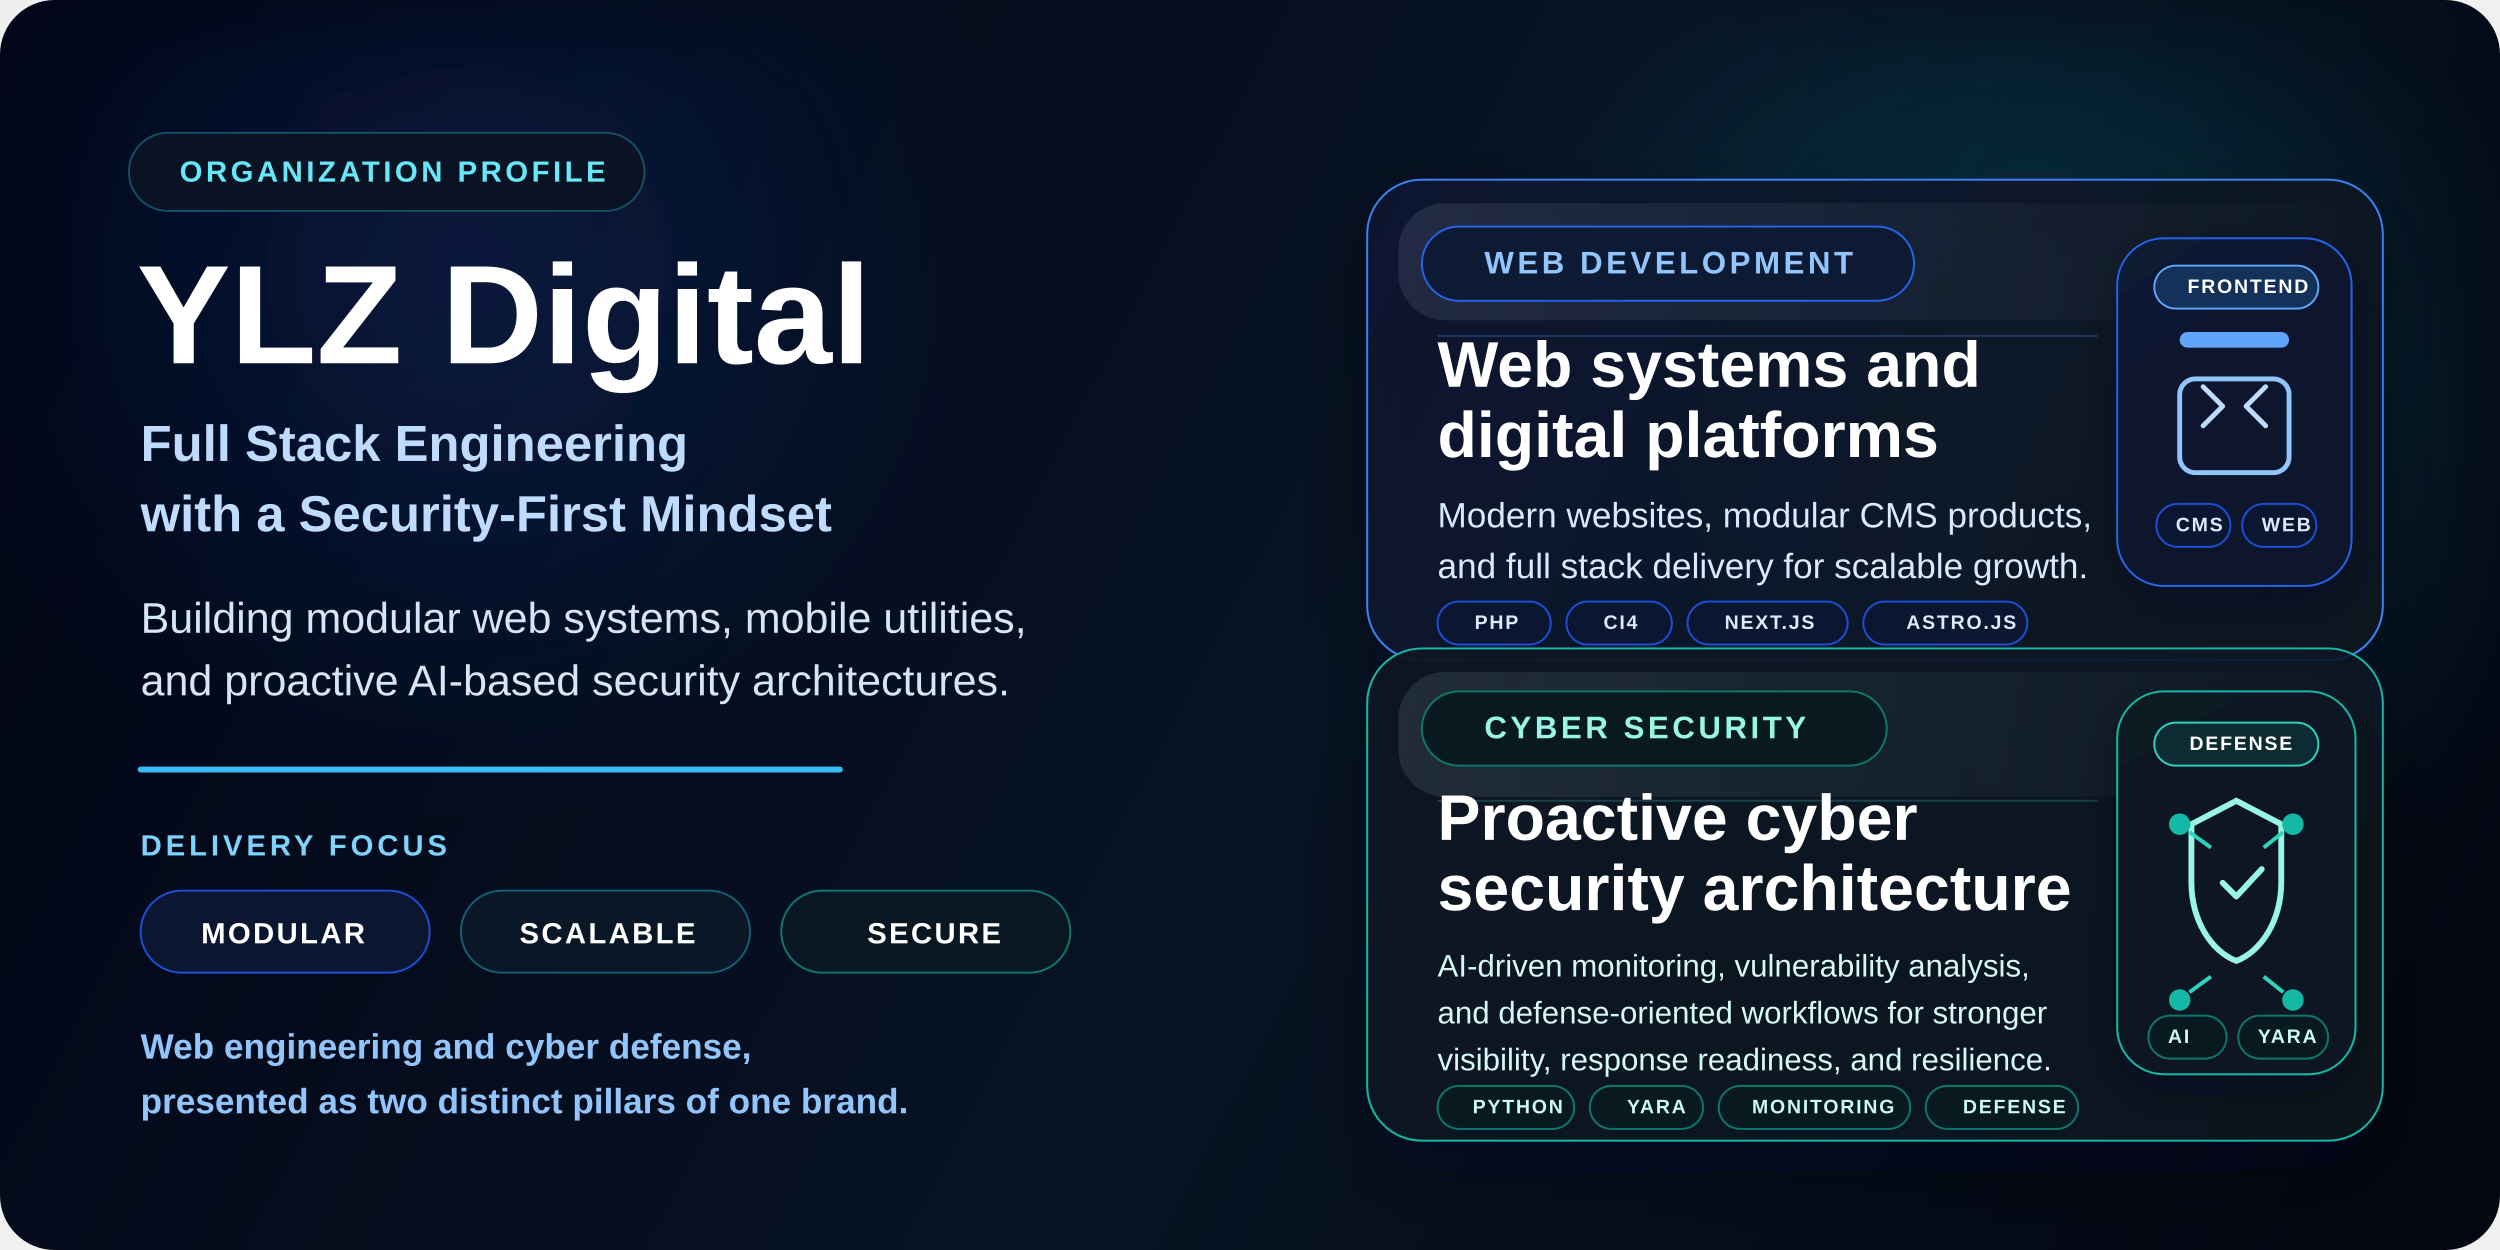
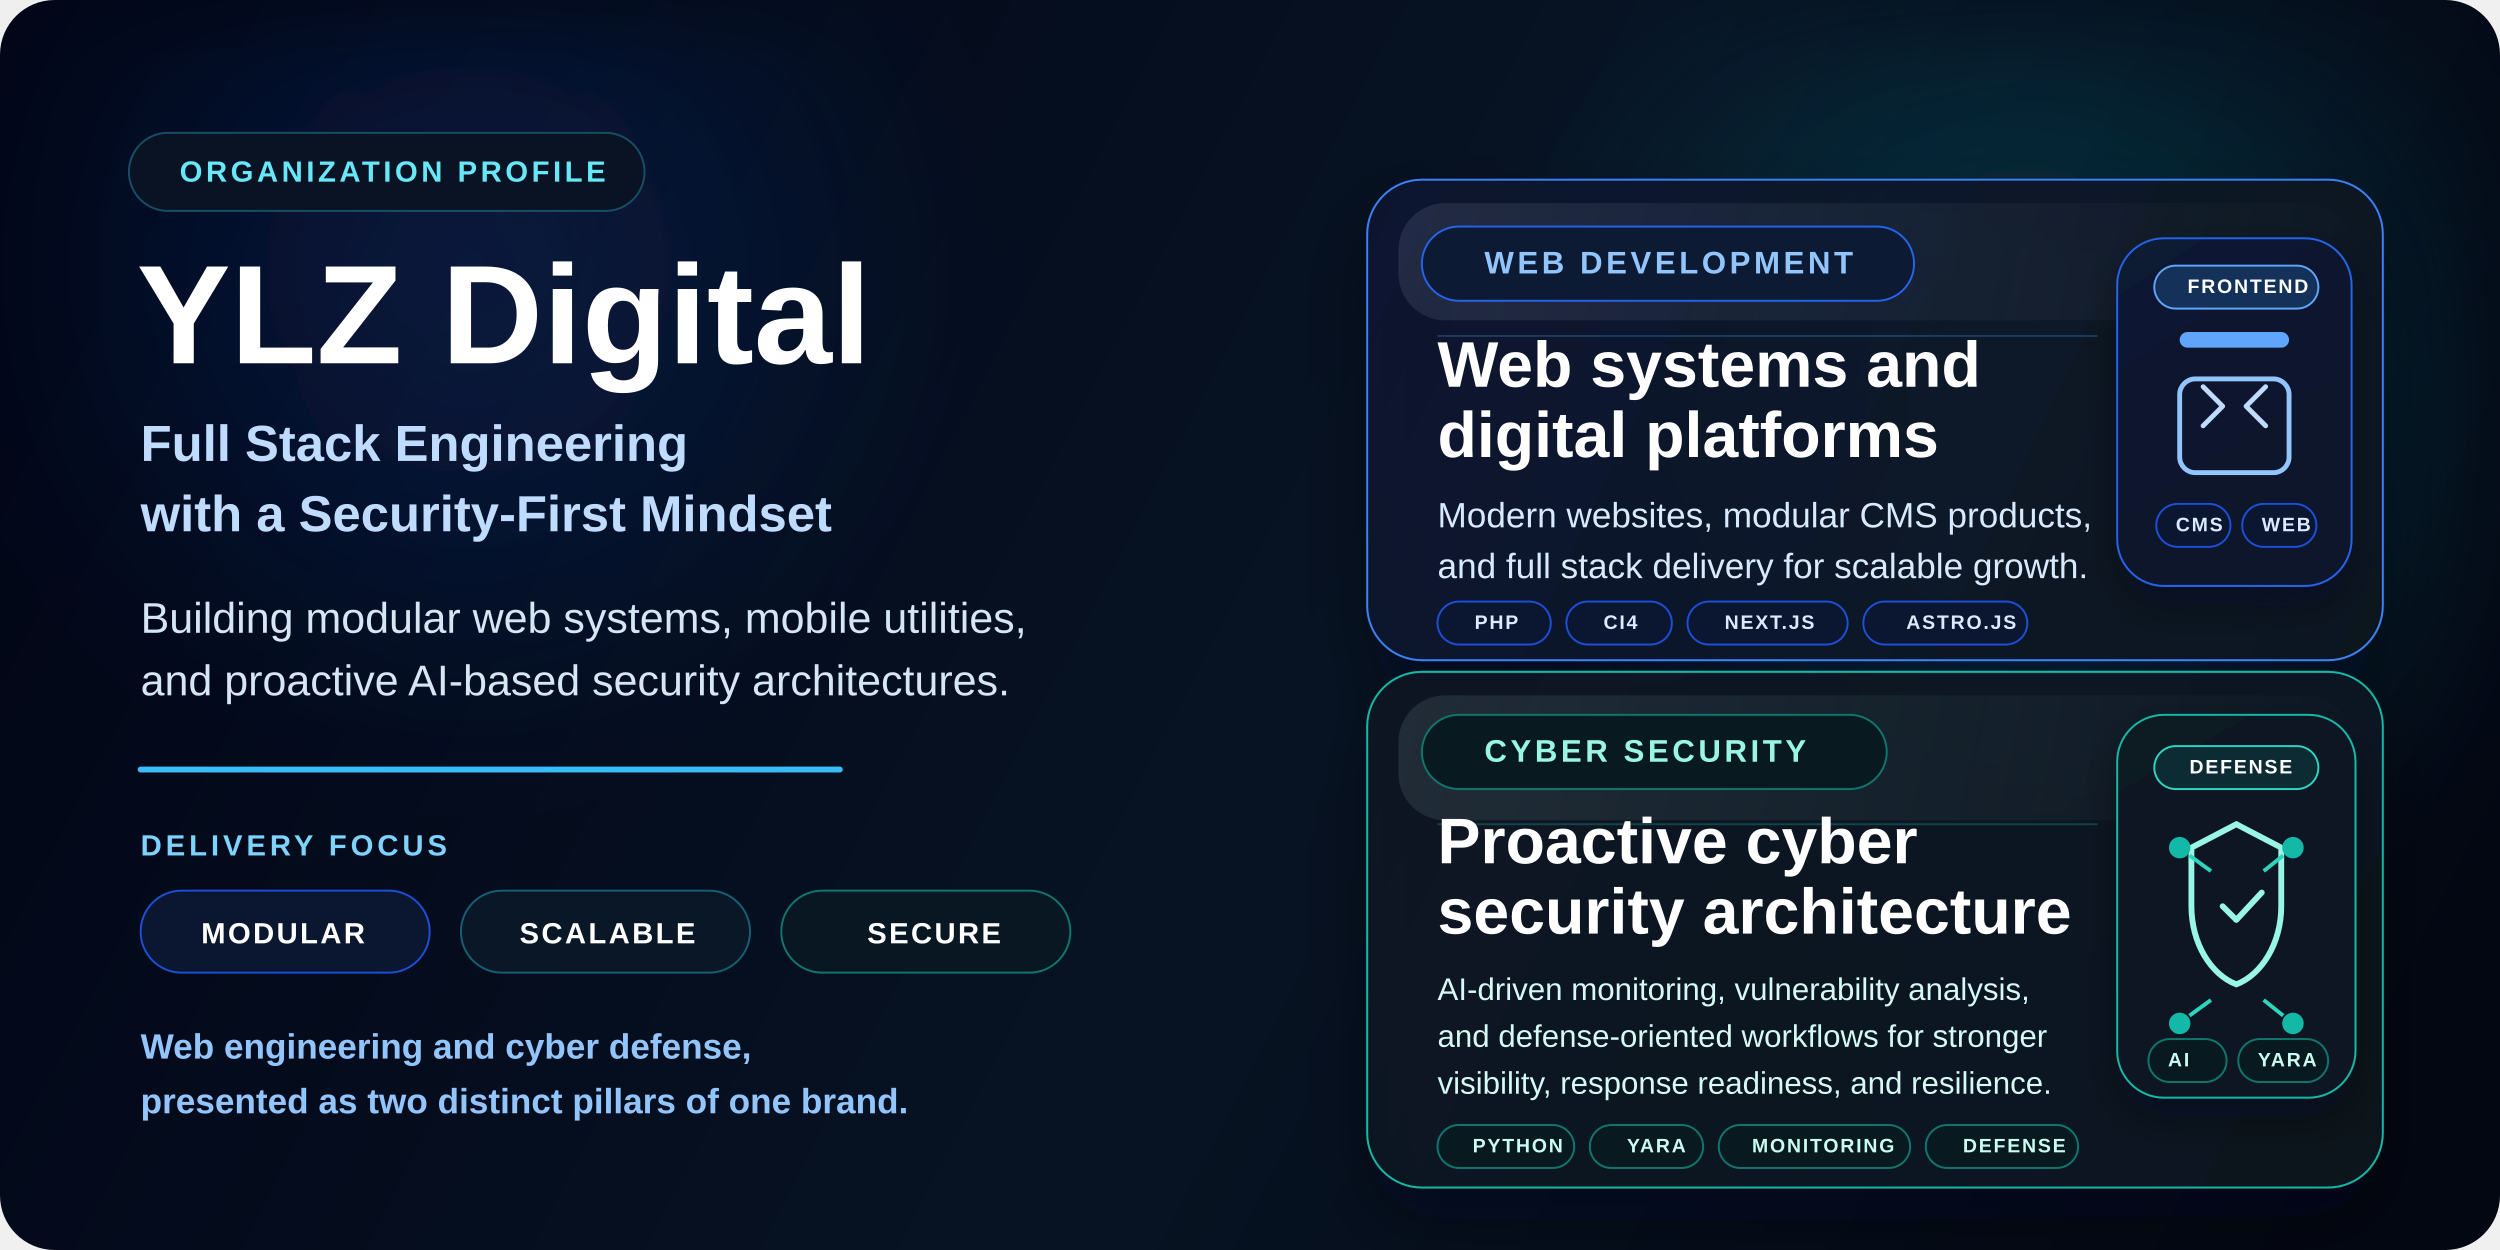
<svg xmlns="http://www.w3.org/2000/svg" width="1280" height="640" viewBox="0 0 1280 640" fill="none" role="img" aria-labelledby="title desc">
  <defs>
    <linearGradient id="bg" x1="88" y1="36" x2="1198" y2="612" gradientUnits="userSpaceOnUse">
      <stop offset="0" stop-color="#020617" />
      <stop offset="0.54" stop-color="#071323" />
      <stop offset="1" stop-color="#030712" />
    </linearGradient>
    <linearGradient id="grid" x1="0" y1="0" x2="1" y2="1">
      <stop offset="0" stop-color="#38BDF8" stop-opacity="0.34" />
      <stop offset="1" stop-color="#22D3EE" stop-opacity="0.08" />
    </linearGradient>
    <linearGradient id="webPanel" x1="700" y1="92" x2="1220" y2="338" gradientUnits="userSpaceOnUse">
      <stop offset="0" stop-color="#0B1730" stop-opacity="0.97" />
      <stop offset="1" stop-color="#0A1324" stop-opacity="0.86" />
    </linearGradient>
-     <linearGradient id="cyberPanel" x1="700" y1="332" x2="1220" y2="596" gradientUnits="userSpaceOnUse">
+     <linearGradient id="cyberPanel" x1="700" y1="344" x2="1220" y2="620" gradientUnits="userSpaceOnUse">
      <stop offset="0" stop-color="#071922" stop-opacity="0.97" />
      <stop offset="1" stop-color="#091222" stop-opacity="0.86" />
    </linearGradient>
    <linearGradient id="webCard" x1="1090" y1="122" x2="1208" y2="300" gradientUnits="userSpaceOnUse">
      <stop offset="0" stop-color="#0A1A32" />
      <stop offset="1" stop-color="#0A1528" />
    </linearGradient>
-     <linearGradient id="cyberCard" x1="1092" y1="356" x2="1208" y2="550" gradientUnits="userSpaceOnUse">
+     <linearGradient id="cyberCard" x1="1092" y1="368" x2="1208" y2="566" gradientUnits="userSpaceOnUse">
      <stop offset="0" stop-color="#081A20" />
      <stop offset="1" stop-color="#091621" />
    </linearGradient>
    <linearGradient id="webSheen" x1="716" y1="104" x2="1210" y2="204" gradientUnits="userSpaceOnUse">
      <stop offset="0" stop-color="#DBEAFE" stop-opacity="0.1" />
      <stop offset="1" stop-color="#DBEAFE" stop-opacity="0" />
    </linearGradient>
-     <linearGradient id="cyberSheen" x1="716" y1="344" x2="1210" y2="444" gradientUnits="userSpaceOnUse">
+     <linearGradient id="cyberSheen" x1="716" y1="356" x2="1210" y2="456" gradientUnits="userSpaceOnUse">
      <stop offset="0" stop-color="#CCFBF1" stop-opacity="0.1" />
      <stop offset="1" stop-color="#CCFBF1" stop-opacity="0" />
    </linearGradient>
    <radialGradient id="glowLeft" cx="0" cy="0" r="1" gradientUnits="userSpaceOnUse" gradientTransform="translate(240 138) rotate(90) scale(260 260)">
      <stop stop-color="#2563EB" stop-opacity="0.18" />
      <stop offset="1" stop-color="#2563EB" stop-opacity="0" />
    </radialGradient>
    <radialGradient id="glowRight" cx="0" cy="0" r="1" gradientUnits="userSpaceOnUse" gradientTransform="translate(1038 210) rotate(90) scale(280 280)">
      <stop stop-color="#22D3EE" stop-opacity="0.22" />
      <stop offset="1" stop-color="#22D3EE" stop-opacity="0" />
    </radialGradient>
    <filter id="softGlow" x="-20%" y="-20%" width="140%" height="140%">
      <feGaussianBlur stdDeviation="30" />
    </filter>
    <filter id="panelShadow" x="-10%" y="-10%" width="120%" height="120%">
      <feDropShadow dx="0" dy="18" stdDeviation="18" flood-color="#020617" flood-opacity="0.38" />
    </filter>
    <filter id="cardShadow" x="-20%" y="-20%" width="140%" height="140%">
      <feDropShadow dx="0" dy="10" stdDeviation="10" flood-color="#020617" flood-opacity="0.35" />
    </filter>
  </defs>
  <rect width="1280" height="640" rx="28" fill="url(#bg)" />
  <g opacity="0.16">
    <path d="M0 100H1280" stroke="url(#grid)" />
    <path d="M0 196H1280" stroke="url(#grid)" />
    <path d="M0 292H1280" stroke="url(#grid)" />
    <path d="M0 388H1280" stroke="url(#grid)" />
    <path d="M0 484H1280" stroke="url(#grid)" />
    <path d="M0 580H1280" stroke="url(#grid)" />
    <path d="M132 0V640" stroke="url(#grid)" />
    <path d="M260 0V640" stroke="url(#grid)" />
    <path d="M388 0V640" stroke="url(#grid)" />
    <path d="M516 0V640" stroke="url(#grid)" />
    <path d="M644 0V640" stroke="url(#grid)" />
    <path d="M772 0V640" stroke="url(#grid)" />
    <path d="M900 0V640" stroke="url(#grid)" />
    <path d="M1028 0V640" stroke="url(#grid)" />
    <path d="M1156 0V640" stroke="url(#grid)" />
  </g>
  <circle cx="240" cy="138" r="260" fill="url(#glowLeft)" filter="url(#softGlow)" />
  <circle cx="1038" cy="210" r="280" fill="url(#glowRight)" filter="url(#softGlow)" />
  <rect x="66" y="68" width="264" height="40" rx="20" fill="#0A1324" stroke="#164E63" />
  <text x="92" y="93" fill="#67E8F9" font-family="Segoe UI, Arial, sans-serif" font-size="15" font-weight="700" letter-spacing="1.8">
    ORGANIZATION PROFILE
  </text>
  <text x="70" y="186" fill="white" font-family="Segoe UI, Arial, sans-serif" font-size="72" font-weight="700">
    YLZ Digital
  </text>
  <text x="72" y="236" fill="#BFDBFE" font-family="Segoe UI, Arial, sans-serif" font-size="26" font-weight="600">
    Full Stack Engineering
  </text>
  <text x="72" y="272" fill="#BFDBFE" font-family="Segoe UI, Arial, sans-serif" font-size="26" font-weight="600">
    with a Security-First Mindset
  </text>
  <text x="72" y="324" fill="#D6E6F5" font-family="Segoe UI, Arial, sans-serif" font-size="22">
    Building modular web systems, mobile utilities,
  </text>
  <text x="72" y="356" fill="#D6E6F5" font-family="Segoe UI, Arial, sans-serif" font-size="22">
    and proactive AI-based security architectures.
  </text>
  <path d="M72 394H430" stroke="#38BDF8" stroke-width="3" stroke-linecap="round" />
  <text x="72" y="438" fill="#7DD3FC" font-family="Segoe UI, Arial, sans-serif" font-size="15" font-weight="700" letter-spacing="2">
    DELIVERY FOCUS
  </text>
  <rect x="72" y="456" width="148" height="42" rx="21" fill="#0B1730" stroke="#1D4ED8" />
  <text x="103" y="483" fill="white" font-family="Segoe UI, Arial, sans-serif" font-size="15" font-weight="700" letter-spacing="1.2">
    MODULAR
  </text>
  <rect x="236" y="456" width="148" height="42" rx="21" fill="#0A1727" stroke="#155E75" />
  <text x="266" y="483" fill="white" font-family="Segoe UI, Arial, sans-serif" font-size="15" font-weight="700" letter-spacing="1.2">
    SCALABLE
  </text>
  <rect x="400" y="456" width="148" height="42" rx="21" fill="#081722" stroke="#0F766E" />
  <text x="444" y="483" fill="white" font-family="Segoe UI, Arial, sans-serif" font-size="15" font-weight="700" letter-spacing="1.2">
    SECURE
  </text>
  <text x="72" y="542" fill="#93C5FD" font-family="Segoe UI, Arial, sans-serif" font-size="18" font-weight="600">
    Web engineering and cyber defense,
  </text>
  <text x="72" y="570" fill="#93C5FD" font-family="Segoe UI, Arial, sans-serif" font-size="18" font-weight="600">
    presented as two distinct pillars of one brand.
  </text>
  <g filter="url(#panelShadow)">
    <rect x="700" y="92" width="520" height="246" rx="28" fill="url(#webPanel)" stroke="#3B82F6" />
-     <rect x="700" y="332" width="520" height="252" rx="28" fill="url(#cyberPanel)" stroke="#14B8A6" />
+     <rect x="700" y="344" width="520" height="264" rx="28" fill="url(#cyberPanel)" stroke="#14B8A6" />
  </g>
  <rect x="716" y="104" width="488" height="60" rx="24" fill="url(#webSheen)" />
-   <rect x="716" y="344" width="488" height="64" rx="24" fill="url(#cyberSheen)" />
+   <rect x="716" y="356" width="488" height="64" rx="24" fill="url(#cyberSheen)" />
  <path d="M736 172H1074" stroke="#60A5FA" stroke-opacity="0.24" />
-   <path d="M736 410H1074" stroke="#2DD4BF" stroke-opacity="0.24" />
+   <path d="M736 422H1074" stroke="#2DD4BF" stroke-opacity="0.24" />
  <rect x="728" y="116" width="252" height="38" rx="19" fill="#0C1A33" stroke="#2563EB" />
  <text x="760" y="140" fill="#93C5FD" font-family="Segoe UI, Arial, sans-serif" font-size="16" font-weight="700" letter-spacing="1.8">
    WEB DEVELOPMENT
  </text>
  <text x="736" y="198" fill="white" font-family="Segoe UI, Arial, sans-serif" font-size="33" font-weight="700">
    Web systems and
  </text>
  <text x="736" y="234" fill="white" font-family="Segoe UI, Arial, sans-serif" font-size="33" font-weight="700">
    digital platforms
  </text>
  <text x="736" y="270" fill="#D9EAFE" font-family="Segoe UI, Arial, sans-serif" font-size="18">
    Modern websites, modular CMS products,
  </text>
  <text x="736" y="296" fill="#D9EAFE" font-family="Segoe UI, Arial, sans-serif" font-size="18">
    and full stack delivery for scalable growth.
  </text>
  <rect x="736" y="308" width="58" height="22" rx="11" fill="#0B1730" stroke="#1D4ED8" />
  <text x="755" y="322" fill="#DBEAFE" font-family="Segoe UI, Arial, sans-serif" font-size="10" font-weight="700" letter-spacing="0.9">
    PHP
  </text>
  <rect x="802" y="308" width="54" height="22" rx="11" fill="#0B1730" stroke="#1D4ED8" />
  <text x="821" y="322" fill="#DBEAFE" font-family="Segoe UI, Arial, sans-serif" font-size="10" font-weight="700" letter-spacing="0.9">
    CI4
  </text>
  <rect x="864" y="308" width="82" height="22" rx="11" fill="#0B1730" stroke="#1D4ED8" />
  <text x="883" y="322" fill="#DBEAFE" font-family="Segoe UI, Arial, sans-serif" font-size="10" font-weight="700" letter-spacing="0.9">
    NEXT.JS
  </text>
  <rect x="954" y="308" width="84" height="22" rx="11" fill="#0B1730" stroke="#1D4ED8" />
  <text x="976" y="322" fill="#DBEAFE" font-family="Segoe UI, Arial, sans-serif" font-size="10" font-weight="700" letter-spacing="0.9">
    ASTRO.JS
  </text>
  <g filter="url(#cardShadow)">
    <rect x="1084" y="122" width="120" height="178" rx="24" fill="url(#webCard)" stroke="#2563EB" />
  </g>
  <rect x="1103" y="136" width="84" height="22" rx="11" fill="#14315A" stroke="#60A5FA" />
  <text x="1120" y="150" fill="#FFFFFF" font-family="Segoe UI, Arial, sans-serif" font-size="10" font-weight="700" letter-spacing="0.9">
    FRONTEND
  </text>
  <rect x="1116" y="170" width="56" height="8" rx="4" fill="#60A5FA" />
  <rect x="1116" y="194" width="56" height="48" rx="8" fill="none" stroke="#93C5FD" stroke-width="2.5" />
  <path d="M1128 218L1138 208L1128 198" stroke="#BFDBFE" stroke-width="2.5" stroke-linecap="round" stroke-linejoin="round" />
  <path d="M1160 198L1150 208L1160 218" stroke="#BFDBFE" stroke-width="2.5" stroke-linecap="round" stroke-linejoin="round" />
  <rect x="1104" y="258" width="38" height="22" rx="11" fill="#0B1730" stroke="#1D4ED8" />
  <text x="1114" y="272" fill="#DBEAFE" font-family="Segoe UI, Arial, sans-serif" font-size="10" font-weight="700" letter-spacing="0.9">
    CMS
  </text>
  <rect x="1148" y="258" width="38" height="22" rx="11" fill="#0B1730" stroke="#1D4ED8" />
  <text x="1158" y="272" fill="#DBEAFE" font-family="Segoe UI, Arial, sans-serif" font-size="10" font-weight="700" letter-spacing="0.9">
    WEB
  </text>
-   <rect x="728" y="354" width="238" height="38" rx="19" fill="#081A20" stroke="#0F766E" />
-   <text x="760" y="378" fill="#99F6E4" font-family="Segoe UI, Arial, sans-serif" font-size="16" font-weight="700" letter-spacing="1.8">
+   <rect x="728" y="366" width="238" height="38" rx="19" fill="#081A20" stroke="#0F766E" />
+   <text x="760" y="390" fill="#99F6E4" font-family="Segoe UI, Arial, sans-serif" font-size="16" font-weight="700" letter-spacing="1.8">
    CYBER SECURITY
  </text>
-   <text x="736" y="430" fill="white" font-family="Segoe UI, Arial, sans-serif" font-size="33" font-weight="700">
+   <text x="736" y="442" fill="white" font-family="Segoe UI, Arial, sans-serif" font-size="33" font-weight="700">
    Proactive cyber
  </text>
-   <text x="736" y="466" fill="white" font-family="Segoe UI, Arial, sans-serif" font-size="33" font-weight="700">
+   <text x="736" y="478" fill="white" font-family="Segoe UI, Arial, sans-serif" font-size="33" font-weight="700">
    security architecture
  </text>
-   <text x="736" y="500" fill="#D7F9F5" font-family="Segoe UI, Arial, sans-serif" font-size="16">
+   <text x="736" y="512" fill="#D7F9F5" font-family="Segoe UI, Arial, sans-serif" font-size="16">
    AI-driven monitoring, vulnerability analysis,
  </text>
-   <text x="736" y="524" fill="#D7F9F5" font-family="Segoe UI, Arial, sans-serif" font-size="16">
+   <text x="736" y="536" fill="#D7F9F5" font-family="Segoe UI, Arial, sans-serif" font-size="16">
    and defense-oriented workflows for stronger
  </text>
-   <text x="736" y="548" fill="#D7F9F5" font-family="Segoe UI, Arial, sans-serif" font-size="16">
+   <text x="736" y="560" fill="#D7F9F5" font-family="Segoe UI, Arial, sans-serif" font-size="16">
    visibility, response readiness, and resilience.
  </text>
-   <rect x="736" y="556" width="70" height="22" rx="11" fill="#081A20" stroke="#0F766E" />
-   <text x="754" y="570" fill="#CCFBF1" font-family="Segoe UI, Arial, sans-serif" font-size="10" font-weight="700" letter-spacing="0.9">
+   <rect x="736" y="576" width="70" height="22" rx="11" fill="#081A20" stroke="#0F766E" />
+   <text x="754" y="590" fill="#CCFBF1" font-family="Segoe UI, Arial, sans-serif" font-size="10" font-weight="700" letter-spacing="0.9">
    PYTHON
  </text>
-   <rect x="814" y="556" width="58" height="22" rx="11" fill="#081A20" stroke="#0F766E" />
-   <text x="833" y="570" fill="#CCFBF1" font-family="Segoe UI, Arial, sans-serif" font-size="10" font-weight="700" letter-spacing="0.9">
+   <rect x="814" y="576" width="58" height="22" rx="11" fill="#081A20" stroke="#0F766E" />
+   <text x="833" y="590" fill="#CCFBF1" font-family="Segoe UI, Arial, sans-serif" font-size="10" font-weight="700" letter-spacing="0.9">
    YARA
  </text>
-   <rect x="880" y="556" width="98" height="22" rx="11" fill="#081A20" stroke="#0F766E" />
-   <text x="897" y="570" fill="#CCFBF1" font-family="Segoe UI, Arial, sans-serif" font-size="10" font-weight="700" letter-spacing="0.9">
+   <rect x="880" y="576" width="98" height="22" rx="11" fill="#081A20" stroke="#0F766E" />
+   <text x="897" y="590" fill="#CCFBF1" font-family="Segoe UI, Arial, sans-serif" font-size="10" font-weight="700" letter-spacing="0.9">
    MONITORING
  </text>
-   <rect x="986" y="556" width="78" height="22" rx="11" fill="#081A20" stroke="#0F766E" />
-   <text x="1005" y="570" fill="#CCFBF1" font-family="Segoe UI, Arial, sans-serif" font-size="10" font-weight="700" letter-spacing="0.9">
+   <rect x="986" y="576" width="78" height="22" rx="11" fill="#081A20" stroke="#0F766E" />
+   <text x="1005" y="590" fill="#CCFBF1" font-family="Segoe UI, Arial, sans-serif" font-size="10" font-weight="700" letter-spacing="0.9">
    DEFENSE
  </text>
  <g filter="url(#cardShadow)">
-     <rect x="1084" y="354" width="122" height="196" rx="24" fill="url(#cyberCard)" stroke="#14B8A6" />
-   </g>
-   <rect x="1103" y="370" width="84" height="22" rx="11" fill="#0D2B32" stroke="#2DD4BF" />
-   <text x="1121" y="384" fill="#FFFFFF" font-family="Segoe UI, Arial, sans-serif" font-size="10" font-weight="700" letter-spacing="0.9">
+     <rect x="1084" y="366" width="122" height="196" rx="24" fill="url(#cyberCard)" stroke="#14B8A6" />
+   </g>
+   <rect x="1103" y="382" width="84" height="22" rx="11" fill="#0D2B32" stroke="#2DD4BF" />
+   <text x="1121" y="396" fill="#FFFFFF" font-family="Segoe UI, Arial, sans-serif" font-size="10" font-weight="700" letter-spacing="0.9">
    DEFENSE
  </text>
-   <path d="M1145 410L1168 422V452C1168 471 1158 487 1145 492C1132 487 1122 471 1122 452V422L1145 410Z" fill="none" stroke="#99F6E4" stroke-width="3" />
-   <path d="M1138 452L1145 459L1158 445" stroke="#99F6E4" stroke-width="3" stroke-linecap="round" stroke-linejoin="round" />
-   <circle cx="1116" cy="422" r="5.5" fill="#14B8A6" />
-   <circle cx="1174" cy="422" r="5.5" fill="#14B8A6" />
-   <circle cx="1116" cy="512" r="5.5" fill="#14B8A6" />
-   <circle cx="1174" cy="512" r="5.5" fill="#14B8A6" />
-   <path d="M1121 426L1132 434" stroke="#2DD4BF" stroke-width="2" />
-   <path d="M1159 434L1169 426" stroke="#2DD4BF" stroke-width="2" />
-   <path d="M1121 508L1132 500" stroke="#2DD4BF" stroke-width="2" />
-   <path d="M1159 500L1169 508" stroke="#2DD4BF" stroke-width="2" />
-   <rect x="1100" y="520" width="40" height="22" rx="11" fill="#081A20" stroke="#0F766E" />
-   <text x="1110" y="534" fill="#CCFBF1" font-family="Segoe UI, Arial, sans-serif" font-size="10" font-weight="700" letter-spacing="0.9">
+   <path d="M1145 422L1168 434V464C1168 483 1158 499 1145 504C1132 499 1122 483 1122 464V434L1145 422Z" fill="none" stroke="#99F6E4" stroke-width="3" />
+   <path d="M1138 464L1145 471L1158 457" stroke="#99F6E4" stroke-width="3" stroke-linecap="round" stroke-linejoin="round" />
+   <circle cx="1116" cy="434" r="5.5" fill="#14B8A6" />
+   <circle cx="1174" cy="434" r="5.5" fill="#14B8A6" />
+   <circle cx="1116" cy="524" r="5.5" fill="#14B8A6" />
+   <circle cx="1174" cy="524" r="5.5" fill="#14B8A6" />
+   <path d="M1121 438L1132 446" stroke="#2DD4BF" stroke-width="2" />
+   <path d="M1159 446L1169 438" stroke="#2DD4BF" stroke-width="2" />
+   <path d="M1121 520L1132 512" stroke="#2DD4BF" stroke-width="2" />
+   <path d="M1159 512L1169 520" stroke="#2DD4BF" stroke-width="2" />
+   <rect x="1100" y="532" width="40" height="22" rx="11" fill="#081A20" stroke="#0F766E" />
+   <text x="1110" y="546" fill="#CCFBF1" font-family="Segoe UI, Arial, sans-serif" font-size="10" font-weight="700" letter-spacing="0.9">
    AI
  </text>
-   <rect x="1146" y="520" width="46" height="22" rx="11" fill="#081A20" stroke="#0F766E" />
-   <text x="1156" y="534" fill="#CCFBF1" font-family="Segoe UI, Arial, sans-serif" font-size="10" font-weight="700" letter-spacing="0.9">
+   <rect x="1146" y="532" width="46" height="22" rx="11" fill="#081A20" stroke="#0F766E" />
+   <text x="1156" y="546" fill="#CCFBF1" font-family="Segoe UI, Arial, sans-serif" font-size="10" font-weight="700" letter-spacing="0.9">
    YARA
  </text>
</svg>
